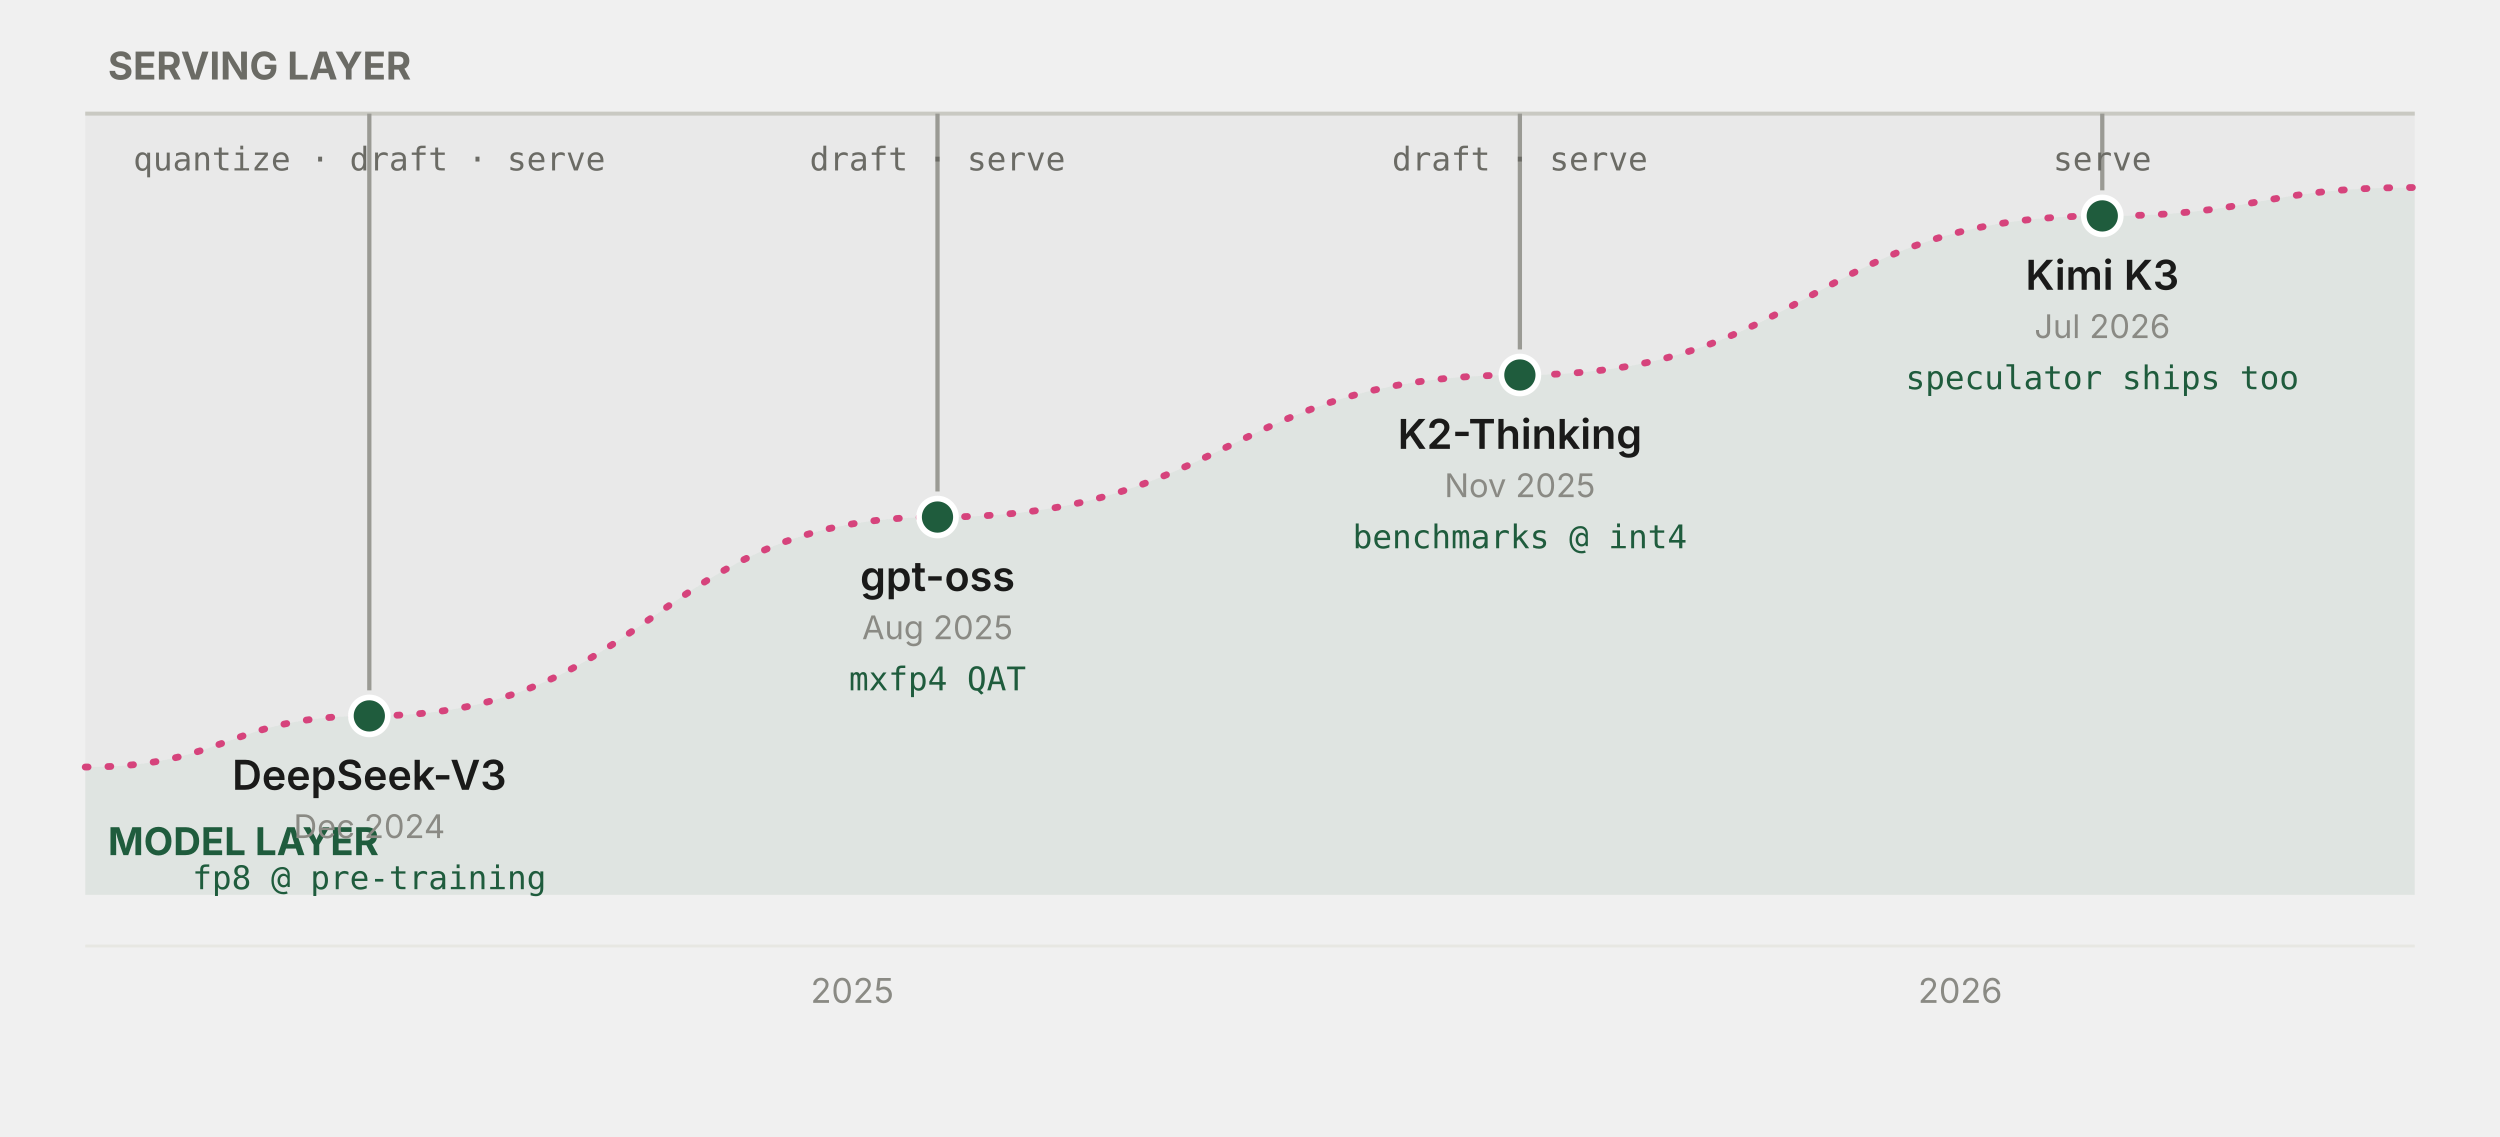
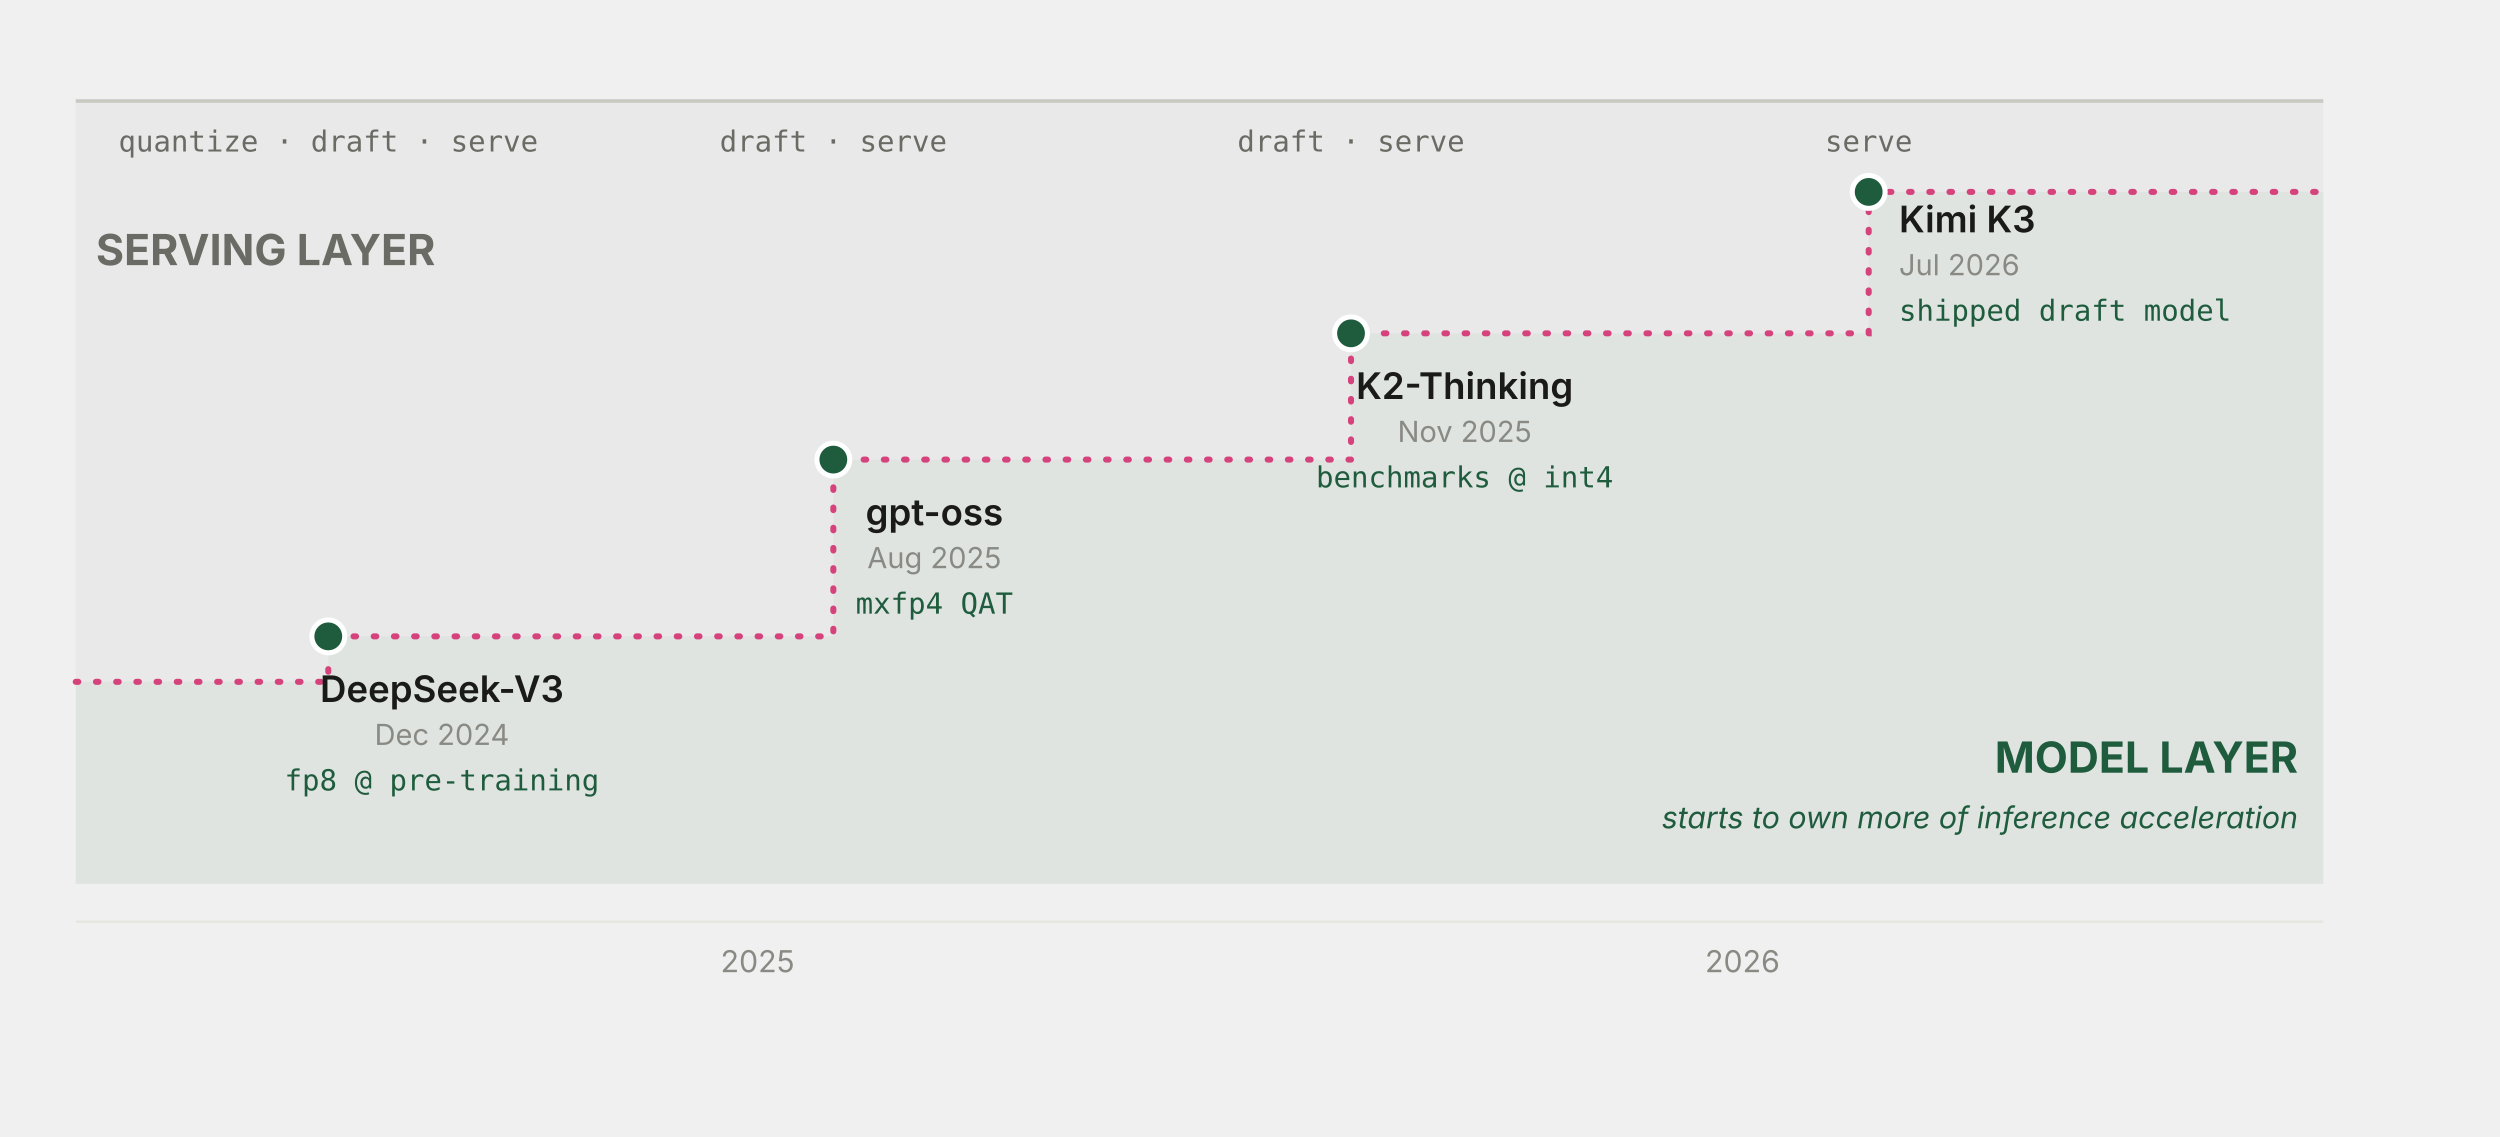
- <svg xmlns="http://www.w3.org/2000/svg" viewBox="30 30 880 400" width="100%" role="img" aria-label="The model layer grows from the bottom over time, absorbing quantization, benchmarks and the speculator; the serving layer's remaining space shrinks until only serve is left.">
-   <path d="M 60 300 C 110.0 300 110.0 282 160 282 C 260.0 282 260.0 212 360 212 C 462.5 212 462.5 162 565 162 C 667.5 162 667.5 106 770 106 C 825.0 106 825.0 96 880 96  L 880 70 L 60 70 Z" fill="#8a8a84" fill-opacity="0.07" />
-   <path d="M 60 300 C 110.0 300 110.0 282 160 282 C 260.0 282 260.0 212 360 212 C 462.5 212 462.5 162 565 162 C 667.5 162 667.5 106 770 106 C 825.0 106 825.0 96 880 96  L 880 345 L 60 345 Z" fill="#1f5c3d" fill-opacity="0.08" />
-   <path d="M 60 300 C 110.0 300 110.0 282 160 282 C 260.0 282 260.0 212 360 212 C 462.5 212 462.5 162 565 162 C 667.5 162 667.5 106 770 106 C 825.0 106 825.0 96 880 96 " fill="none" stroke="#d6437c" stroke-width="2.4" stroke-dasharray="1 7" stroke-linecap="round" />
-   <line x1="60" y1="70" x2="880" y2="70" stroke="#c9c9c2" stroke-width="1.4" />
-   <text x="68" y="58" font-family="Inter,system-ui,sans-serif" font-size="13.5" font-weight="700" fill="#6b6b65">SERVING LAYER</text>
-   <text x="68" y="331" font-family="Inter,system-ui,sans-serif" font-size="13.5" font-weight="700" fill="#1f5c3d">MODEL LAYER</text>
-   <line x1="160" y1="70" x2="160" y2="273" stroke="#9a9a94" stroke-width="1.5" />
+ <svg xmlns="http://www.w3.org/2000/svg" viewBox="30 30 990 450" width="100%" role="img" aria-label="The model layer grows from the bottom over time, absorbing quantization, benchmarks and the speculator; the serving layer's remaining space shrinks until only serve is left.">
+   <path d="M 60 300 L 160 300 L 160 282 L 360 282 L 360 212 L 565 212 L 565 162 L 770 162 L 770 106 L 950 106  L 950 70 L 60 70 Z" fill="#8a8a84" fill-opacity="0.07" />
+   <path d="M 60 300 L 160 300 L 160 282 L 360 282 L 360 212 L 565 212 L 565 162 L 770 162 L 770 106 L 950 106  L 950 380 L 60 380 Z" fill="#1f5c3d" fill-opacity="0.08" />
+   <path d="M 60 300 L 160 300 L 160 282 L 360 282 L 360 212 L 565 212 L 565 162 L 770 162 L 770 106 L 950 106 " fill="none" stroke="#d6437c" stroke-width="2.4" stroke-dasharray="1 7" stroke-linecap="round" />
+   <line x1="60" y1="70" x2="950" y2="70" stroke="#c9c9c2" stroke-width="1.4" />
+   <text x="68" y="135" font-family="Inter,system-ui,sans-serif" font-size="17" font-weight="700" fill="#6b6b65">SERVING LAYER</text>
+   <text x="940" y="336" text-anchor="end" font-family="Inter,system-ui,sans-serif" font-size="17" font-weight="700" fill="#1f5c3d">MODEL LAYER</text>
+   <text x="940" y="358" text-anchor="end" font-family="Inter,system-ui,sans-serif" font-size="12" font-style="italic" fill="#1f5c3d">starts to own more of inference acceleration</text>
  <text x="160" y="90" text-anchor="middle" font-family="ui-monospace,'SF Mono',Menlo,monospace" font-size="11.5" fill="#6b6b65">quantize · draft · serve</text>
  <circle cx="160" cy="282" r="6.5" fill="#1f5c3d" stroke="#fff" stroke-width="2" />
-   <text x="160" y="308" text-anchor="middle" font-family="Inter,system-ui,sans-serif" font-size="14.5" font-weight="600" fill="#1a1a19">DeepSeek-V3</text>
-   <text x="160" y="325" text-anchor="middle" font-family="Inter,system-ui,sans-serif" font-size="11.5" fill="#8a8a84">Dec 2024</text>
-   <text x="160" y="343" text-anchor="middle" font-family="ui-monospace,'SF Mono',Menlo,monospace" font-size="11.5" fill="#1f5c3d">fp8 @ pre-training</text>
-   <line x1="360" y1="70" x2="360" y2="203" stroke="#9a9a94" stroke-width="1.5" />
+   <text x="205" y="308" text-anchor="middle" font-family="Inter,system-ui,sans-serif" font-size="14.5" font-weight="600" fill="#1a1a19">DeepSeek-V3</text>
+   <text x="205" y="325" text-anchor="middle" font-family="Inter,system-ui,sans-serif" font-size="11.5" fill="#8a8a84">Dec 2024</text>
+   <text x="205" y="343" text-anchor="middle" font-family="ui-monospace,'SF Mono',Menlo,monospace" font-size="11.5" fill="#1f5c3d">fp8 @ pre-training</text>
  <text x="360" y="90" text-anchor="middle" font-family="ui-monospace,'SF Mono',Menlo,monospace" font-size="11.5" fill="#6b6b65">draft · serve</text>
  <circle cx="360" cy="212" r="6.5" fill="#1f5c3d" stroke="#fff" stroke-width="2" />
-   <text x="360" y="238" text-anchor="middle" font-family="Inter,system-ui,sans-serif" font-size="14.5" font-weight="600" fill="#1a1a19">gpt-oss</text>
-   <text x="360" y="255" text-anchor="middle" font-family="Inter,system-ui,sans-serif" font-size="11.5" fill="#8a8a84">Aug 2025</text>
-   <text x="360" y="273" text-anchor="middle" font-family="ui-monospace,'SF Mono',Menlo,monospace" font-size="11.5" fill="#1f5c3d">mxfp4 QAT</text>
-   <line x1="565" y1="70" x2="565" y2="153" stroke="#9a9a94" stroke-width="1.5" />
+   <text x="400" y="238" text-anchor="middle" font-family="Inter,system-ui,sans-serif" font-size="14.5" font-weight="600" fill="#1a1a19">gpt-oss</text>
+   <text x="400" y="255" text-anchor="middle" font-family="Inter,system-ui,sans-serif" font-size="11.5" fill="#8a8a84">Aug 2025</text>
+   <text x="400" y="273" text-anchor="middle" font-family="ui-monospace,'SF Mono',Menlo,monospace" font-size="11.5" fill="#1f5c3d">mxfp4 QAT</text>
  <text x="565" y="90" text-anchor="middle" font-family="ui-monospace,'SF Mono',Menlo,monospace" font-size="11.5" fill="#6b6b65">draft · serve</text>
  <circle cx="565" cy="162" r="6.5" fill="#1f5c3d" stroke="#fff" stroke-width="2" />
-   <text x="565" y="188" text-anchor="middle" font-family="Inter,system-ui,sans-serif" font-size="14.5" font-weight="600" fill="#1a1a19">K2-Thinking</text>
-   <text x="565" y="205" text-anchor="middle" font-family="Inter,system-ui,sans-serif" font-size="11.5" fill="#8a8a84">Nov 2025</text>
-   <text x="565" y="223" text-anchor="middle" font-family="ui-monospace,'SF Mono',Menlo,monospace" font-size="11.5" fill="#1f5c3d">benchmarks @ int4</text>
-   <line x1="770" y1="70" x2="770" y2="97" stroke="#9a9a94" stroke-width="1.5" />
+   <text x="610" y="188" text-anchor="middle" font-family="Inter,system-ui,sans-serif" font-size="14.5" font-weight="600" fill="#1a1a19">K2-Thinking</text>
+   <text x="610" y="205" text-anchor="middle" font-family="Inter,system-ui,sans-serif" font-size="11.5" fill="#8a8a84">Nov 2025</text>
+   <text x="610" y="223" text-anchor="middle" font-family="ui-monospace,'SF Mono',Menlo,monospace" font-size="11.5" fill="#1f5c3d">benchmarks @ int4</text>
  <text x="770" y="90" text-anchor="middle" font-family="ui-monospace,'SF Mono',Menlo,monospace" font-size="11.5" fill="#6b6b65">serve</text>
  <circle cx="770" cy="106" r="6.5" fill="#1f5c3d" stroke="#fff" stroke-width="2" />
-   <text x="770" y="132" text-anchor="middle" font-family="Inter,system-ui,sans-serif" font-size="14.5" font-weight="600" fill="#1a1a19">Kimi K3</text>
-   <text x="770" y="149" text-anchor="middle" font-family="Inter,system-ui,sans-serif" font-size="11.5" fill="#8a8a84">Jul 2026</text>
-   <text x="770" y="167" text-anchor="middle" font-family="ui-monospace,'SF Mono',Menlo,monospace" font-size="11.5" fill="#1f5c3d">speculator ships too</text>
-   <line x1="60" y1="363" x2="880" y2="363" stroke="#e7e7e2" stroke-width="1" />
-   <text x="330" y="383" text-anchor="middle" font-family="Inter,system-ui,sans-serif" font-size="12" fill="#8a8a84">2025</text>
-   <text x="720" y="383" text-anchor="middle" font-family="Inter,system-ui,sans-serif" font-size="12" fill="#8a8a84">2026</text>
+   <text x="782" y="122" text-anchor="start" font-family="Inter,system-ui,sans-serif" font-size="14.5" font-weight="600" fill="#1a1a19">Kimi K3</text>
+   <text x="782" y="139" text-anchor="start" font-family="Inter,system-ui,sans-serif" font-size="11.5" fill="#8a8a84">Jul 2026</text>
+   <text x="782" y="157" text-anchor="start" font-family="ui-monospace,'SF Mono',Menlo,monospace" font-size="11.5" fill="#1f5c3d">shipped draft model</text>
+   <line x1="60" y1="395" x2="950" y2="395" stroke="#e7e7e2" stroke-width="1" />
+   <text x="330" y="415" text-anchor="middle" font-family="Inter,system-ui,sans-serif" font-size="12" fill="#8a8a84">2025</text>
+   <text x="720" y="415" text-anchor="middle" font-family="Inter,system-ui,sans-serif" font-size="12" fill="#8a8a84">2026</text>
</svg>
